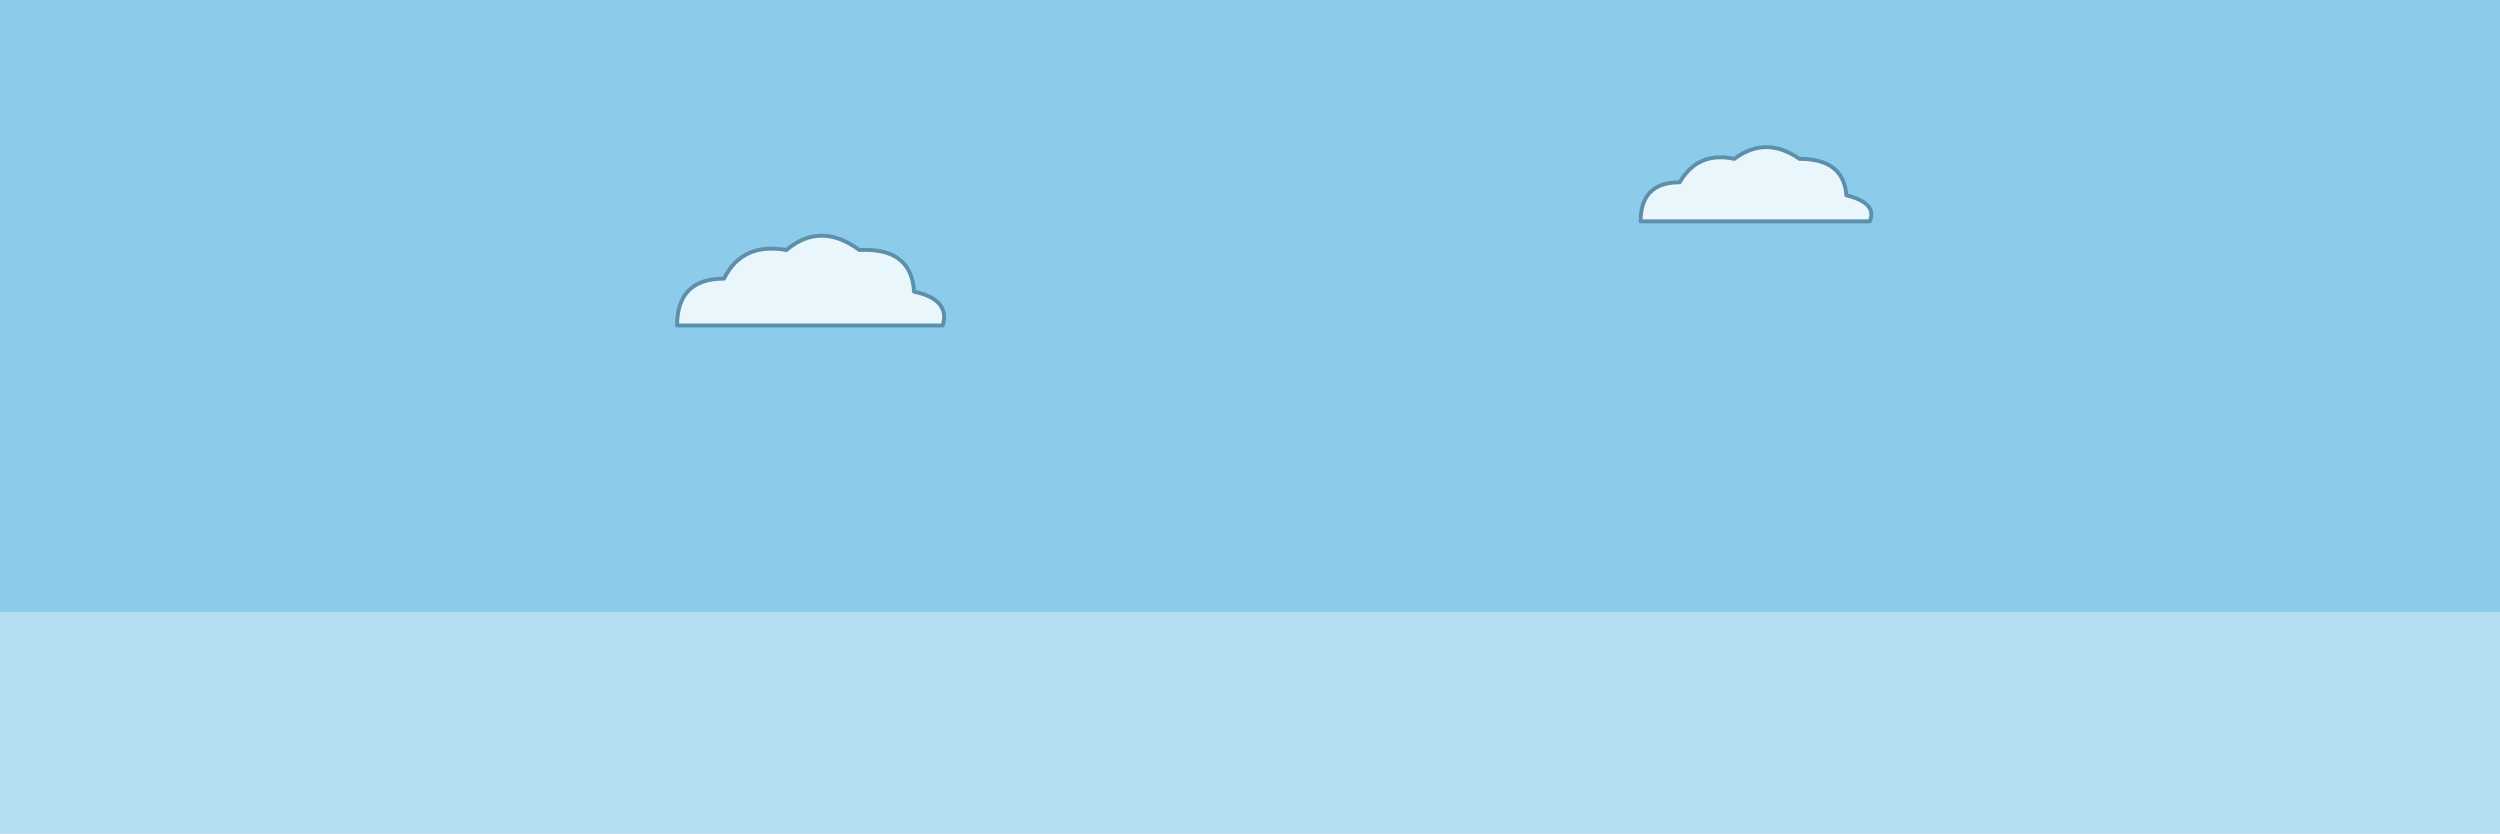
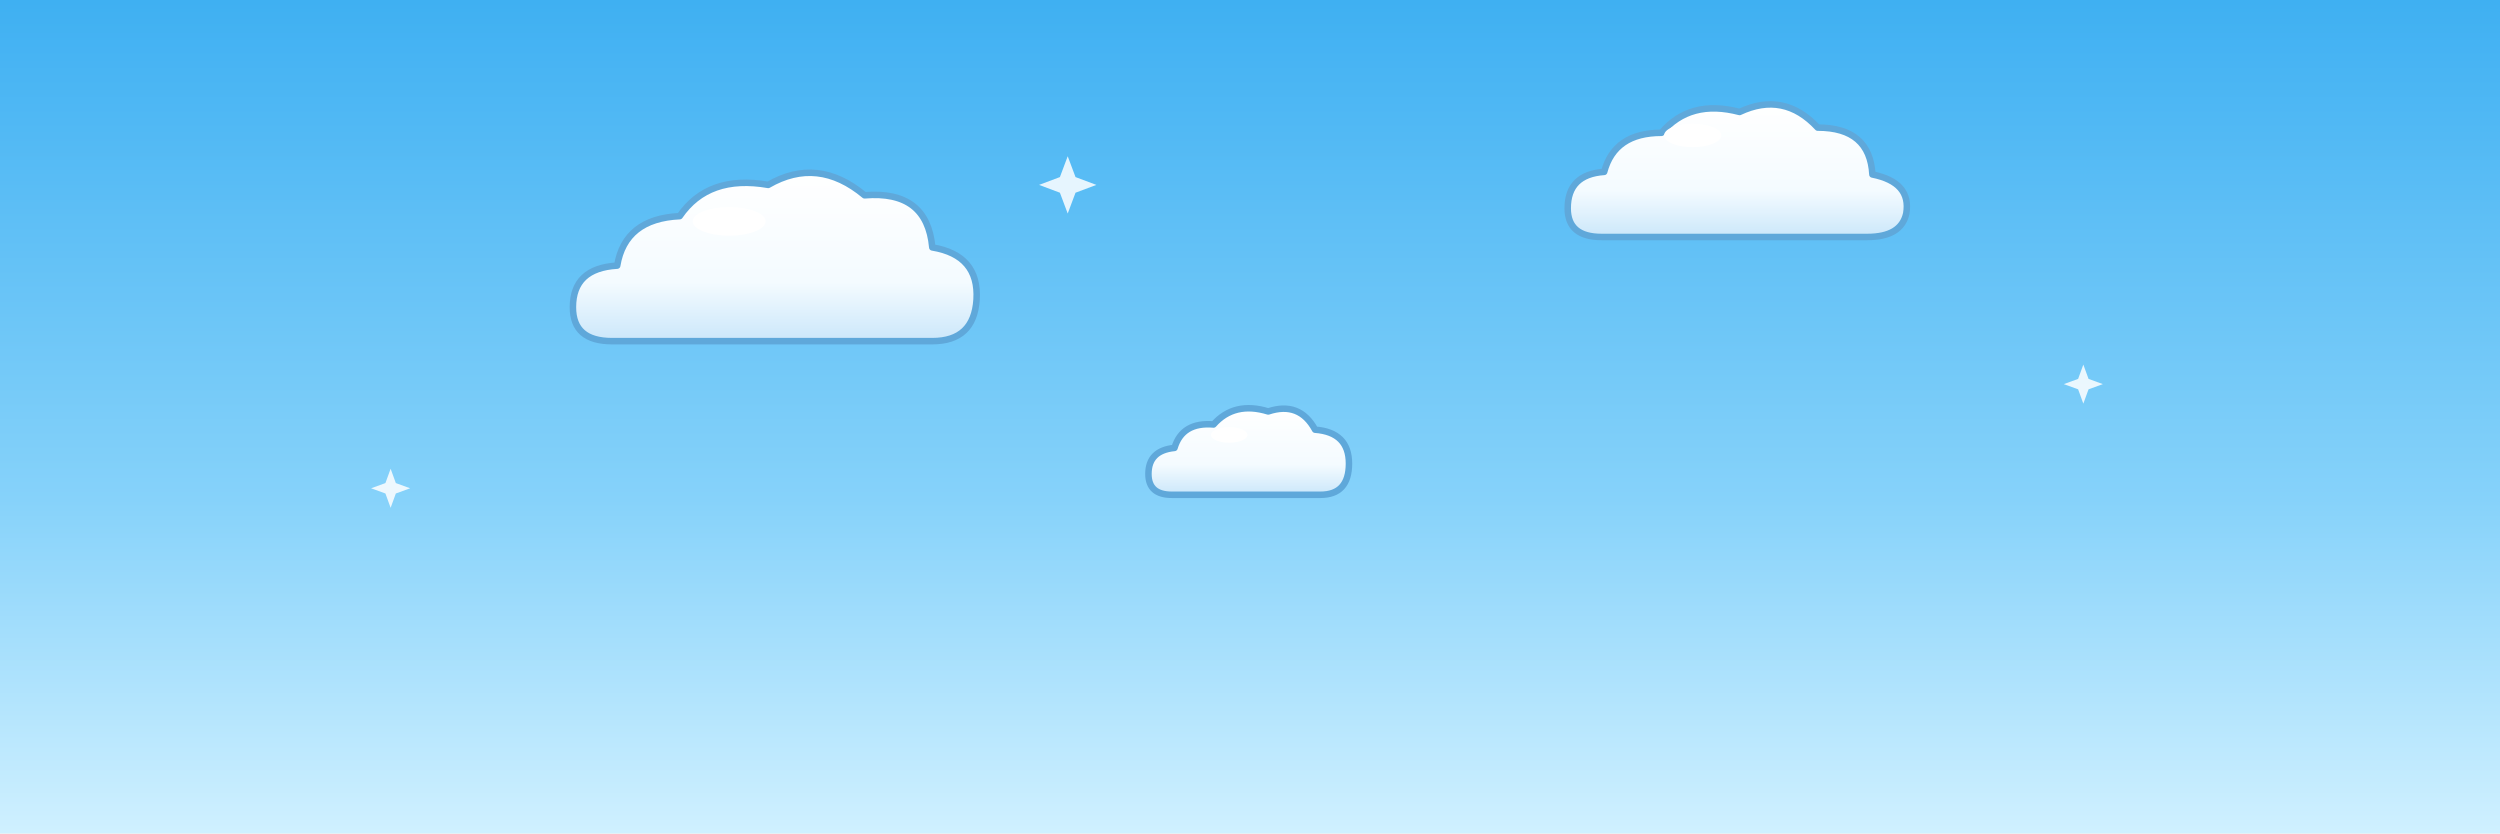
<svg xmlns="http://www.w3.org/2000/svg" viewBox="0 0 1920 640" width="1920" height="640">
-   <rect x="0" y="0" width="1920" height="640" fill="#8CCBEA" />
-   <rect x="0" y="470" width="1920" height="170" fill="#B3DDF1" />
-   <g fill="#E9F6FC" stroke="#5B8FAA" stroke-width="3" stroke-linejoin="round">
-     <path d="M520 250 Q520 214 556 214 Q570 186 604 192 Q630 170 660 192 Q700 190 702 224 Q730 230 724 250 Z" />
-     <path d="M1260 170 Q1260 140 1290 140 Q1304 116 1332 122 Q1356 104 1382 122 Q1416 122 1418 150 Q1442 156 1436 170 Z" />
+   <defs>
+     <linearGradient id="sky" x1="0" y1="0" x2="0" y2="1">
+       <stop offset="0" stop-color="#3FB0F2" />
+       <stop offset="0.6" stop-color="#86D2FA" />
+       <stop offset="1" stop-color="#CFF0FF" />
+     </linearGradient>
+     <linearGradient id="cloud" x1="0" y1="0" x2="0" y2="1">
+       <stop offset="0" stop-color="#FFFFFF" />
+       <stop offset="0.65" stop-color="#F4FBFF" />
+       <stop offset="1" stop-color="#CBE7FA" />
+     </linearGradient>
+   </defs>
+   <rect x="0" y="0" width="1920" height="640" fill="url(#sky)" />
+   <g fill="url(#cloud)" stroke="#5FA8DA" stroke-width="5" stroke-linejoin="round">
+     <path d="M470 262 Q440 262 440 236 Q440 206 474 204 Q480 168 522 166 Q544 134 590 142 Q628 120 664 150 Q712 146 716 190 Q752 196 750 230 Q748 262 716 262 Z" />
+     <path d="M1230 182 Q1204 182 1204 160 Q1204 134 1232 132 Q1240 102 1276 102 Q1298 76 1336 86 Q1370 70 1396 98 Q1436 98 1438 134 Q1468 140 1464 164 Q1460 182 1434 182 Z" />
+     <path d="M900 380 Q882 380 882 364 Q882 346 902 344 Q908 324 932 326 Q948 308 974 316 Q998 308 1010 330 Q1036 332 1036 356 Q1036 380 1014 380 Z" />
+   </g>
+   <g fill="#FFFFFF">
+     <ellipse cx="560" cy="170" rx="28" ry="11" />
+     <ellipse cx="1300" cy="104" rx="22" ry="9" />
+     <ellipse cx="944" cy="334" rx="14" ry="6" />
+   </g>
+   <g fill="#FFFFFF" opacity="0.85">
+     <path d="M820 120 L826 136 L842 142 L826 148 L820 164 L814 148 L798 142 L814 136 Z" />
+     <path d="M1600 280 L1604 291 L1615 295 L1604 299 L1600 310 L1596 299 L1585 295 L1596 291 Z" />
+     <path d="M300 360 L304 371 L315 375 L304 379 L300 390 L296 379 L285 375 L296 371 Z" />
  </g>
</svg>
